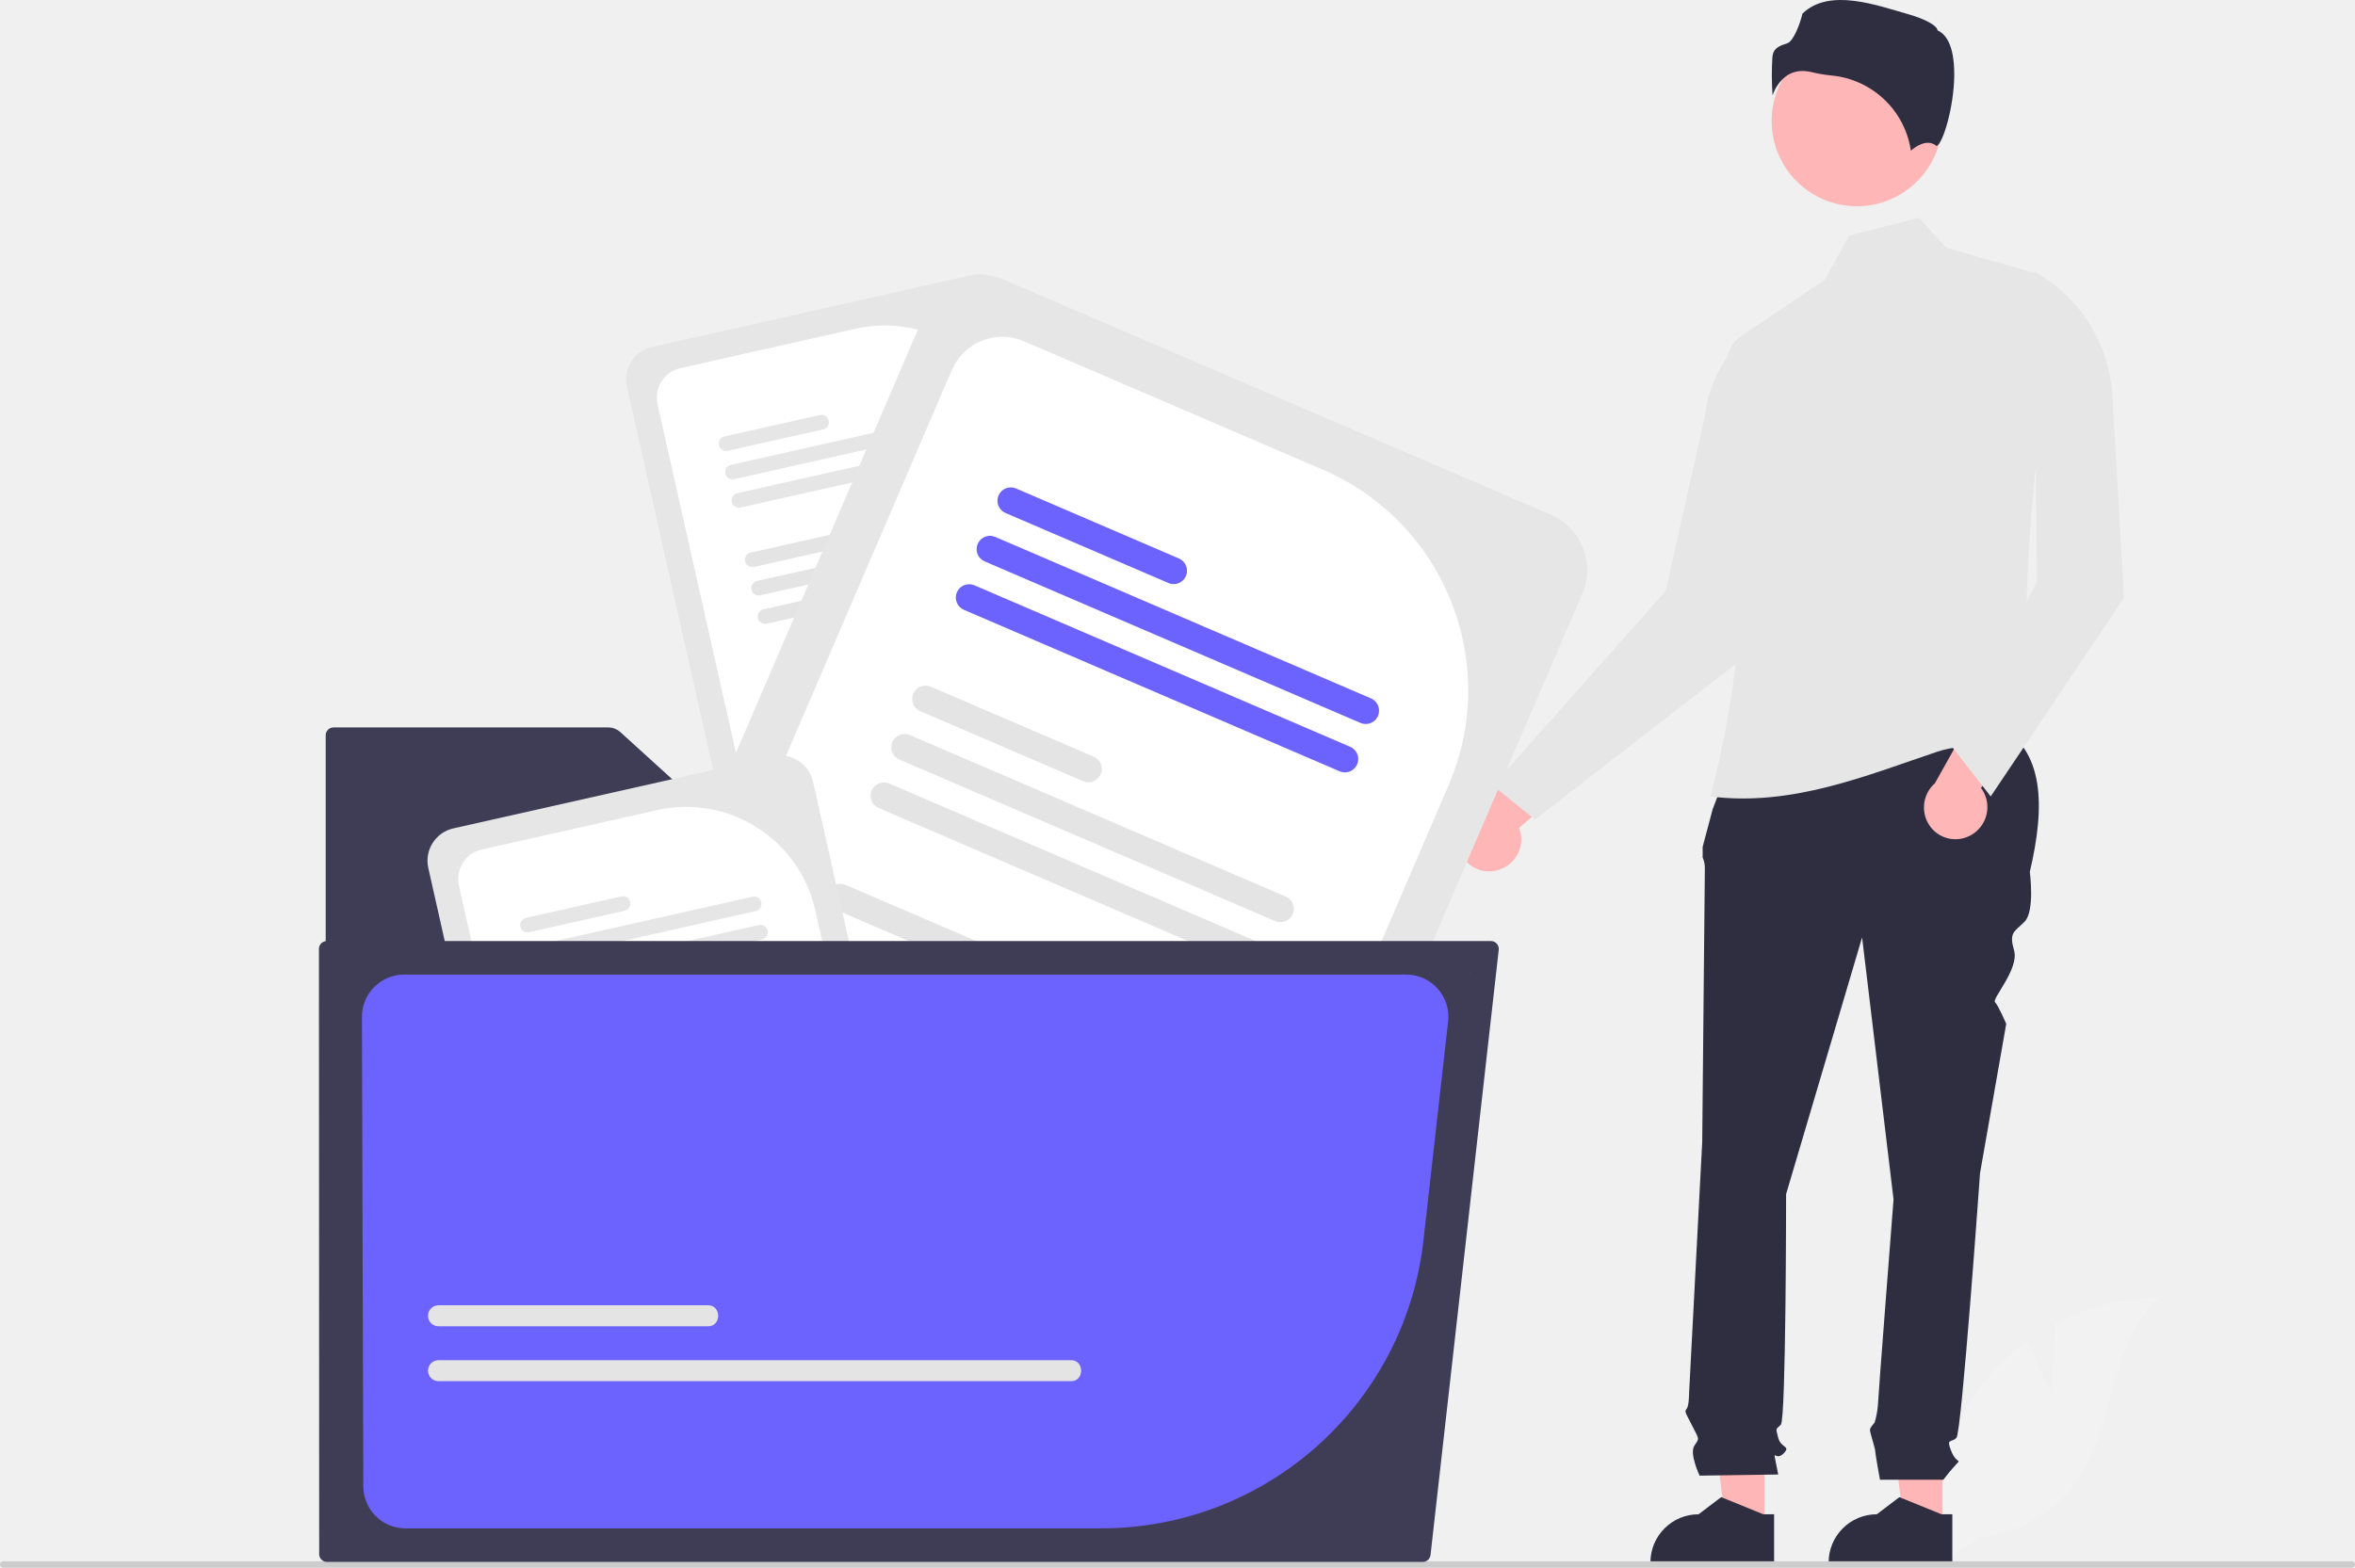
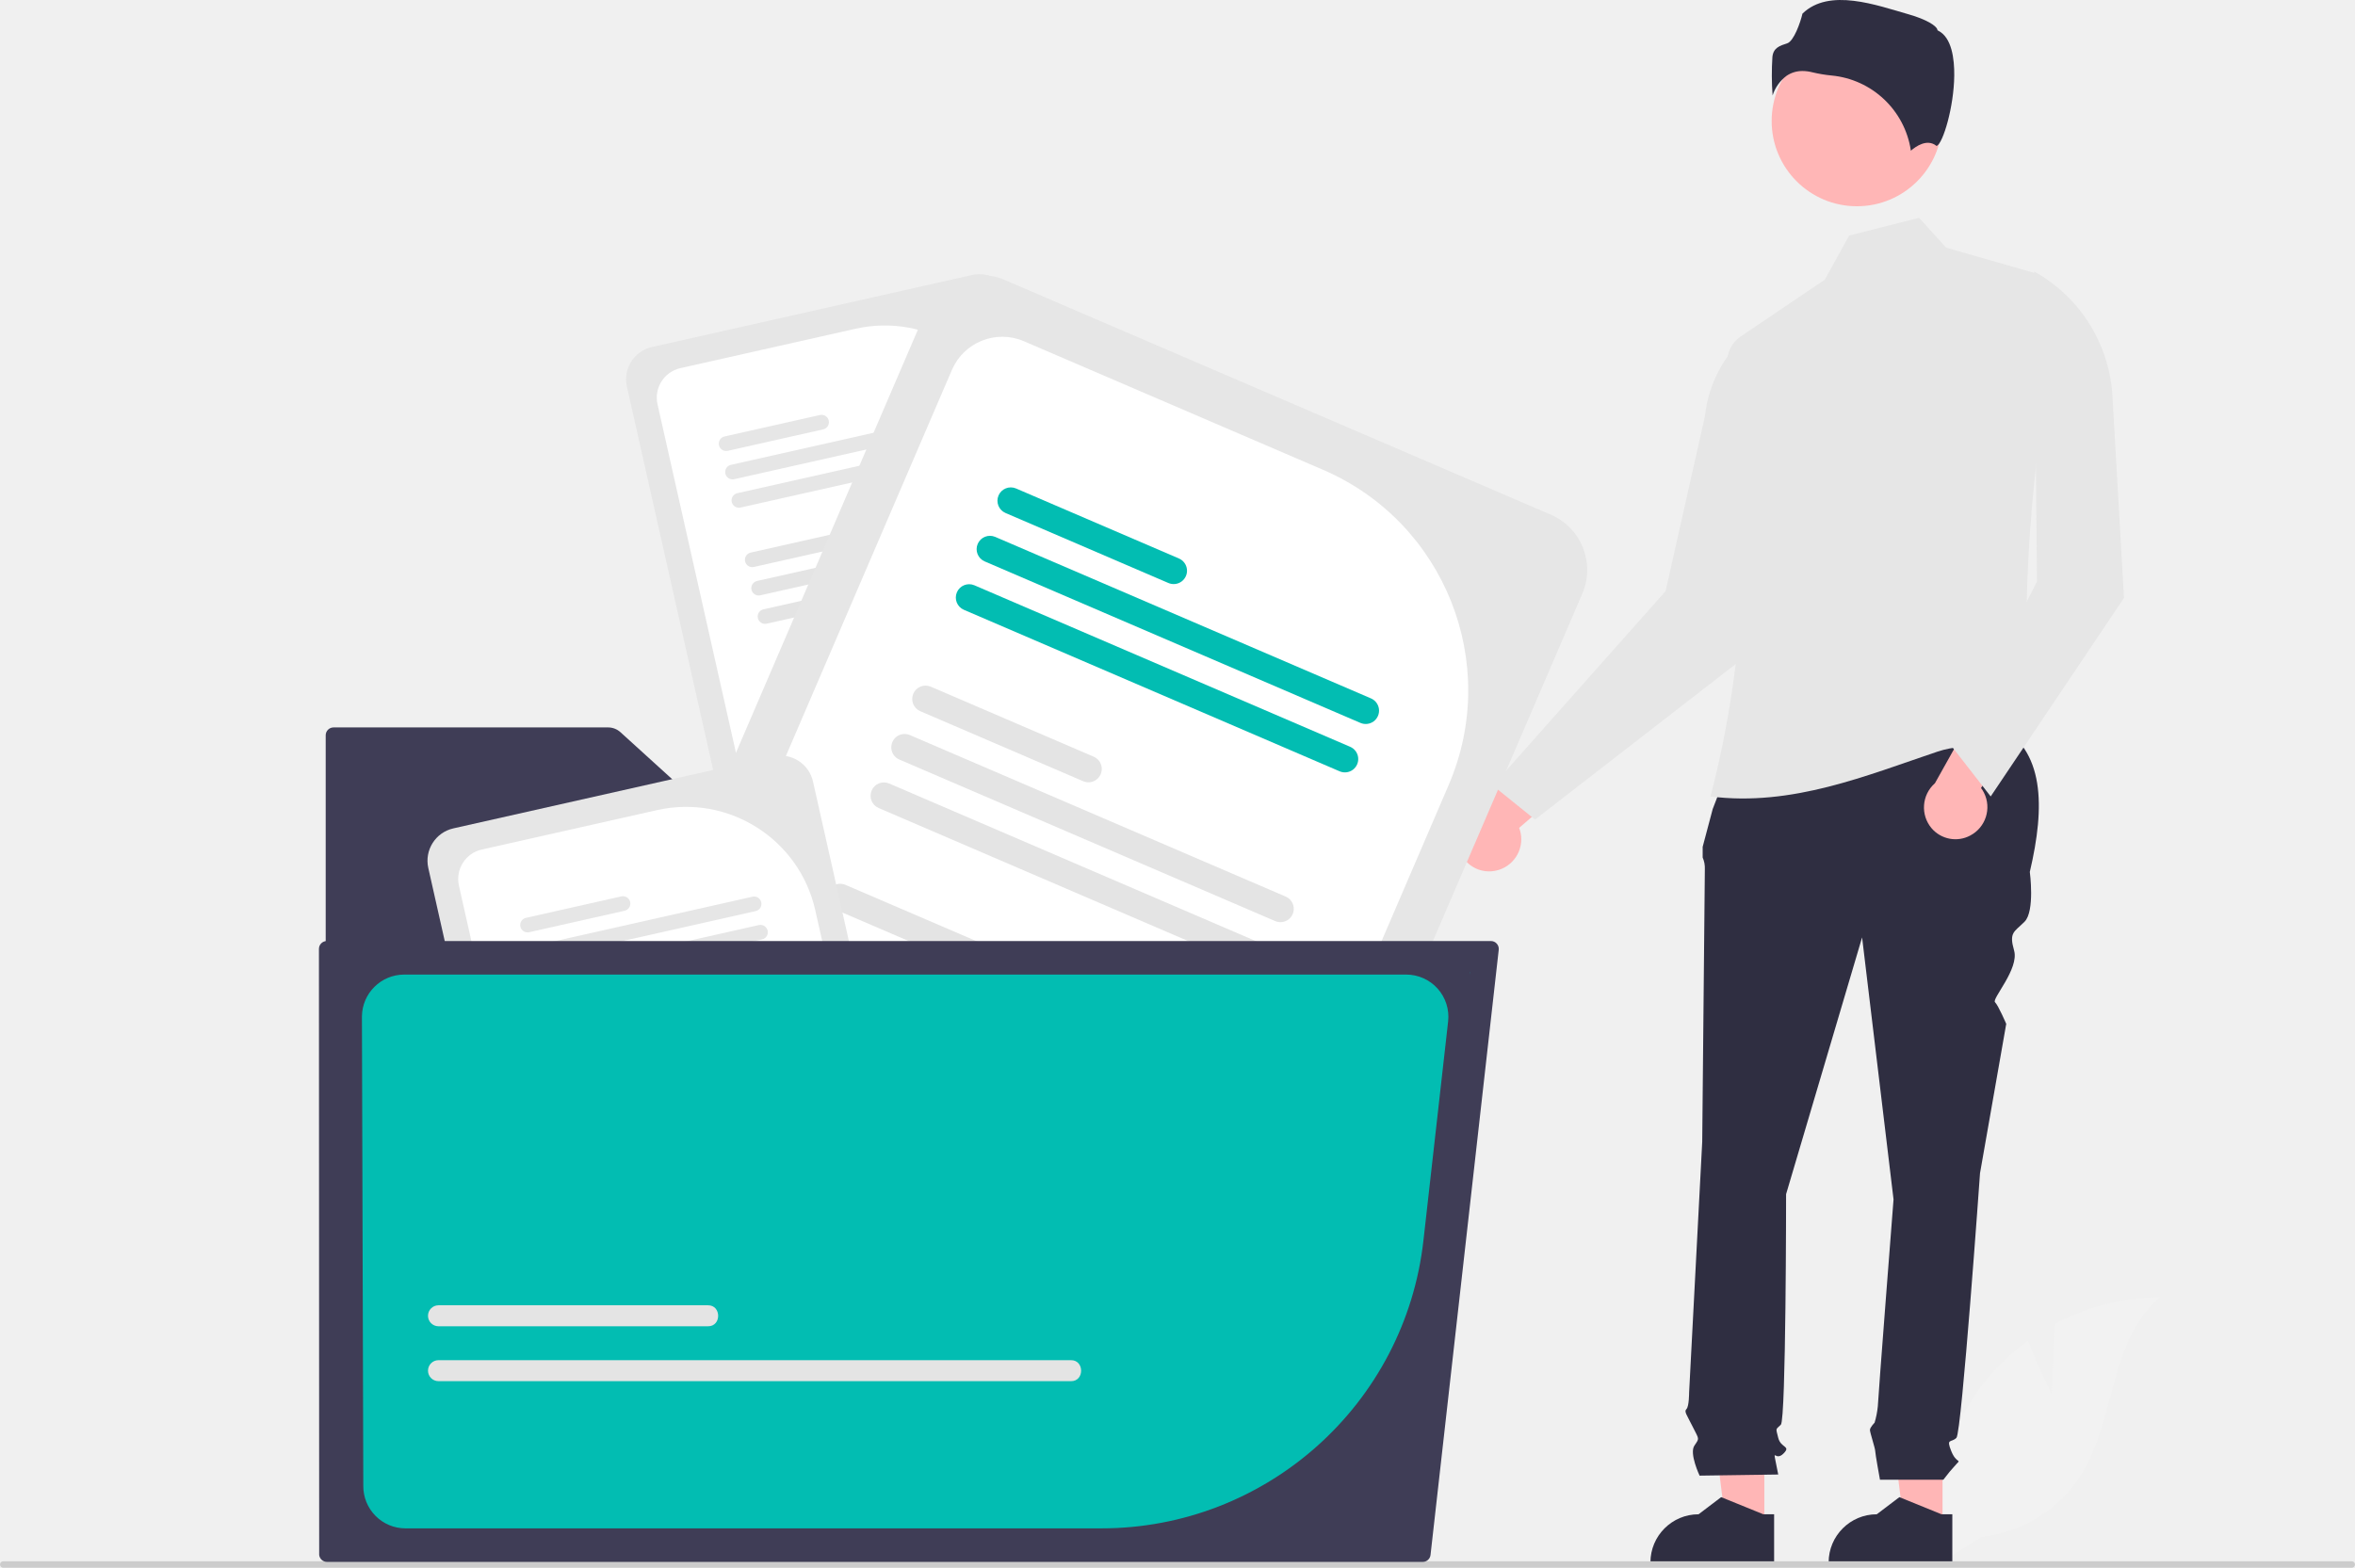
<svg xmlns="http://www.w3.org/2000/svg" data-name="Layer 1" width="865.67" height="576.443" viewBox="0 0 865.67 576.443">
  <path d="M716.982,481.915a11.798,11.798,0,0,0,9.173-13.773,11.592,11.592,0,0,0-.567-1.968l31.471-27.129-20.575-5.821-26.731,26.655a11.841,11.841,0,0,0-5.662,15.631,11.529,11.529,0,0,0,12.891,6.405Z" transform="translate(-167.165 -161.7783)" fill="#ffb6b6" />
  <path d="M921.345,674.306l1.144-25.719a83.066,83.066,0,0,1,38.745-9.808c-18.608,15.214-16.283,44.541-28.899,65a49.964,49.964,0,0,1-36.639,23.089L880.123,736.402a83.724,83.724,0,0,1,17.647-67.845A80.873,80.873,0,0,1,912.633,654.747C916.363,664.581,921.345,674.306,921.345,674.306Z" transform="translate(-167.165 -161.7783)" fill="#f2f2f2" />
  <polygon points="714.057 561.388 699.956 561.387 693.248 507 714.059 507.001 714.057 561.388" fill="#ffb6b6" />
  <path d="M884.817,736.834l-45.466-.002v-.575a17.697,17.697,0,0,1,17.697-17.696h.001l8.305-6.301,15.495,6.301,3.969 0Z" transform="translate(-167.165 -161.7783)" fill="#2f2e41" />
  <polygon points="648.548 561.388 634.448 561.387 627.74 507 648.551 507.001 648.548 561.388" fill="#ffb6b6" />
  <path d="M819.309,736.834l-45.466-.002v-.575a17.697,17.697,0,0,1,17.697-17.696h.001l8.305-6.301,15.495,6.301,3.969 0Z" transform="translate(-167.165 -161.7783)" fill="#2f2e41" />
  <path d="M809.61,425.826l91.715,2.293c17.419,9.461,17.683,29.938,11.976,54.25,0,0,1.927,14.45-1.927,18.304s-5.78,3.853-3.853,10.597-8.253,17.758-7.017,18.994,4.126,7.98,4.126,7.98l-9.634,54.911s-6.743,95.372-8.67,97.299-3.853,0-1.927,4.817,3.853,2.89,1.927,4.817a70.949,70.949,0,0,0-4.817,5.78H858.22s-1.756-9.634-1.756-10.597-1.927-6.743-1.927-7.707,1.703-2.666,1.703-2.666a31.694,31.694,0,0,0,1.187-6.004c0-1.927,5.78-76.105,5.78-76.105l-11.56-96.335L823.71,600.861s0,82.848-1.927,84.775-1.927.963-.963,4.817,4.817,2.89,1.927,5.78-3.853-1.927-2.89,2.89l.963,4.817-28.901.413s-3.853-8.12-1.927-11.01,1.811-2.101-.539-6.831-3.314-5.693-2.351-6.656.963-6.087.963-6.087l4.817-92.175s.963-97.299.963-100.189a9.609,9.609,0,0,0-.8-4.334v-3.923l3.69-13.9Z" transform="translate(-167.165 -161.7783)" fill="#2f2e41" />
  <path d="M715.921,450.623l15.5,12.5,84.5-65.5-5-114h0a46.039,46.039,0,0,0-17.023,31.103l-14.477,64.397Z" transform="translate(-167.165 -161.7783)" fill="#e6e6e6" />
  <path d="M795.921,454.623c29.911,3.823,57.469-7.759,83.5-16.5,11.752-3.946,23.59.173,34.5-6.5-4.718-46.467-.137-98.808,9.884-154.586a13.217,13.217,0,0,0-8.986-14.946l-32.291-9.264-9.942-10.968L846.909,248.377l-8.988,16.246-30.888,20.87a11.292,11.292,0,0,0-4.808,11.28A370.22,370.22,0,0,1,795.921,454.623Z" transform="translate(-167.165 -161.7783)" fill="#e6e6e6" />
  <path d="M891.382,469.005a11.798,11.798,0,0,0,5.067-15.753,11.592,11.592,0,0,0-1.083-1.739l22.874-34.687-21.383.014-18.444,32.937a11.841,11.841,0,0,0-1.182,16.583,11.529,11.529,0,0,0,14.15,2.645Z" transform="translate(-167.165 -161.7783)" fill="#ffb6b6" />
  <path d="M884.921,436.623l14,18,49-73-4.238-74.163a56.096,56.096,0,0,0-28.762-45.837h0l1,114Z" transform="translate(-167.165 -161.7783)" fill="#e6e6e6" />
  <circle cx="682.576" cy="44.502" r="31.335" fill="#ffb6b6" />
  <path d="M829.775,187.89a14.807,14.807,0,0,1,3.593.472,51.139,51.139,0,0,0,7.033,1.179,32.59,32.59,0,0,1,29.182,27.643c1.821-1.588,5.964-4.508,9.36-1.794h0c.052.043.082.065.201.009,2.255-1.07,6.259-14.239,6.38-25.834.064-6.154-.905-14.013-5.882-16.502l-.262-.131-.069-.285c-.332-1.384-4.048-3.748-10.505-5.587-11.735-3.342-29.227-9.854-39.077-.271-.745,3.23-3.171,10.144-5.621,10.927-2.713.867-5.056,1.616-5.425,4.944a101.999,101.999,0,0,0,.067,14.219,14.522,14.522,0,0,1,5.159-7.247A10.225,10.225,0,0,1,829.775,187.89Z" transform="translate(-167.165 -161.7783)" fill="#2f2e41" />
  <path d="M1032.835,737.032a1.186,1.186,0,0,1-1.19,1.19H168.355a1.19,1.19,0,0,1,0-2.38h863.29A1.187,1.187,0,0,1,1032.835,737.032Z" transform="translate(-167.165 -161.7783)" fill="#ccc" />
  <path d="M524.442,262.901,406.817,289.364a12.201,12.201,0,0,0-9.215,14.565l32.254,143.365,138.203-31.093a6.056,6.056,0,0,0,2.993-1.652L539.007,272.116A12.201,12.201,0,0,0,524.442,262.901Z" transform="translate(-167.165 -161.7783)" fill="#e6e6e6" />
  <path d="M481.715,282.642l-64.462,14.503a11.111,11.111,0,0,0-8.394,13.261l30.325,134.79,122.744-27.615-22.084-98.162A48.695,48.695,0,0,0,481.715,282.642Z" transform="translate(-167.165 -161.7783)" fill="#fff" />
  <path d="M538.323,410.314l-80.921,18.206a2.703,2.703,0,1,0,1.187,5.275l80.921-18.206a2.703,2.703,0,1,0-1.187-5.275Z" transform="translate(-167.165 -161.7783)" fill="#e4e4e4" />
  <path d="M535.976,399.883,455.055,418.088a2.706,2.706,0,0,0,1.188,5.28l80.921-18.206a2.706,2.706,0,1,0-1.188-5.28Z" transform="translate(-167.165 -161.7783)" fill="#e4e4e4" />
  <path d="M487.788,399.77l-35.078,7.892a2.703,2.703,0,1,0,1.187,5.275l35.078-7.892a2.703,2.703,0,1,0-1.187-5.275Z" transform="translate(-167.165 -161.7783)" fill="#e4e4e4" />
  <path d="M528.717,367.614l-80.921,18.206a2.706,2.706,0,0,0,1.188,5.28l80.921-18.206a2.706,2.706,0,1,0-1.188-5.28Z" transform="translate(-167.165 -161.7783)" fill="#e4e4e4" />
  <path d="M526.371,357.188l-80.921,18.206a2.703,2.703,0,1,0,1.187,5.275l80.921-18.206a2.703,2.703,0,1,0-1.187-5.275Z" transform="translate(-167.165 -161.7783)" fill="#e4e4e4" />
  <path d="M478.181,357.07l-35.078,7.892a2.706,2.706,0,0,0,1.188,5.28l35.078-7.892a2.706,2.706,0,1,0-1.188-5.28Z" transform="translate(-167.165 -161.7783)" fill="#e4e4e4" />
  <path d="M519.11,324.914l-80.921,18.206a2.706,2.706,0,0,0,1.188,5.28l80.921-18.206a2.706,2.706,0,1,0-1.188-5.28Z" transform="translate(-167.165 -161.7783)" fill="#e6e6e6" />
  <path d="M516.765,314.488l-80.921,18.206a2.706,2.706,0,0,0,1.188,5.28l80.921-18.206a2.706,2.706,0,1,0-1.188-5.28Z" transform="translate(-167.165 -161.7783)" fill="#e6e6e6" />
  <path d="M468.574,314.371,433.496,322.262a2.706,2.706,0,0,0,1.188,5.28l35.078-7.892a2.706,2.706,0,1,0-1.188-5.28Z" transform="translate(-167.165 -161.7783)" fill="#e6e6e6" />
  <path d="M289.779,429.241a2.895,2.895,0,0,0-2.892,2.892V731.181a2.896,2.896,0,0,0,2.892,2.893h374.946a2.895,2.895,0,0,0,2.892-2.893V480.137a2.895,2.895,0,0,0-2.892-2.893H449.53a8.765,8.765,0,0,1-5.907-2.282l-48.379-43.958a6.77,6.77,0,0,0-4.562-1.763Z" transform="translate(-167.165 -161.7783)" fill="#3f3d56" />
  <path d="M737.242,351.025,536.479,264.713a22.116,22.116,0,0,0-29.019,11.569l-105.198,244.695,235.885,101.411a10.977,10.977,0,0,0,6.15.761l104.515-243.106A22.116,22.116,0,0,0,737.242,351.025Z" transform="translate(-167.165 -161.7783)" fill="#e6e6e6" />
  <path d="M653.54,334.535,543.517,287.234a20.14,20.14,0,0,0-26.427,10.528L418.183,527.822l209.5,90.067L699.712,450.347A88.262,88.262,0,0,0,653.54,334.535Z" transform="translate(-167.165 -161.7783)" fill="#fff" />
  <path d="M600.776,582.114l-138.117-59.379a4.9,4.9,0,1,0-3.871,9.003l138.117,59.379a4.9,4.9,0,1,0,3.871-9.003Z" transform="translate(-167.165 -161.7783)" fill="#e4e4e4" />
  <path d="M608.43,564.309l-138.117-59.379a4.905,4.905,0,0,0-3.875,9.012l138.117,59.379a4.905,4.905,0,1,0,3.875-9.012Z" transform="translate(-167.165 -161.7783)" fill="#e4e4e4" />
  <path d="M537.835,512.875,477.964,487.135a4.9,4.9,0,1,0-3.871,9.003l59.871,25.74a4.9,4.9,0,1,0,3.871-9.003Z" transform="translate(-167.165 -161.7783)" fill="#e4e4e4" />
  <path d="M632.108,509.233l-138.117-59.379a4.905,4.905,0,0,0-3.875,9.012l138.117,59.379a4.905,4.905,0,1,0,3.875-9.012Z" transform="translate(-167.165 -161.7783)" fill="#e4e4e4" />
  <path d="M639.759,491.438l-138.117-59.379a4.9,4.9,0,1,0-3.871,9.003l138.117,59.379a4.9,4.9,0,1,0,3.871-9.003Z" transform="translate(-167.165 -161.7783)" fill="#e4e4e4" />
  <path d="M569.167,439.995,509.296,414.255a4.905,4.905,0,0,0-3.875,9.012l59.871,25.74a4.905,4.905,0,1,0,3.875-9.012Z" transform="translate(-167.165 -161.7783)" fill="#e4e4e4" />
-   <path d="M663.441,436.353l-138.117-59.379a4.905,4.905,0,0,0-3.875,9.012l138.117,59.379a4.905,4.905,0,1,0,3.875-9.012Z" transform="translate(-167.165 -161.7783)" fill="#6c63ff" />
-   <path d="M671.091,418.558,532.974,359.179a4.905,4.905,0,0,0-3.875,9.012l138.117,59.379A4.905,4.905,0,1,0,671.091,418.558Z" transform="translate(-167.165 -161.7783)" fill="#6c63ff" />
-   <path d="M600.5,367.115,540.628,341.375a4.905,4.905,0,0,0-3.875,9.012L596.625,376.127a4.905,4.905,0,1,0,3.875-9.012Z" transform="translate(-167.165 -161.7783)" fill="#6c63ff" />
+   <path d="M663.441,436.353l-138.117-59.379a4.905,4.905,0,0,0-3.875,9.012l138.117,59.379a4.905,4.905,0,1,0,3.875-9.012Z" transform="translate(-167.165 -161.7783)" fill="#02bdb2" />
+   <path d="M671.091,418.558,532.974,359.179a4.905,4.905,0,0,0-3.875,9.012l138.117,59.379A4.905,4.905,0,1,0,671.091,418.558Z" transform="translate(-167.165 -161.7783)" fill="#02bdb2" />
+   <path d="M600.5,367.115,540.628,341.375a4.905,4.905,0,0,0-3.875,9.012L596.625,376.127a4.905,4.905,0,1,0,3.875-9.012Z" transform="translate(-167.165 -161.7783)" fill="#02bdb2" />
  <path d="M451.442,439.901,333.817,466.364a12.201,12.201,0,0,0-9.215,14.565l32.254,143.365,138.203-31.093a6.056,6.056,0,0,0,2.993-1.652L466.007,449.116A12.201,12.201,0,0,0,451.442,439.901Z" transform="translate(-167.165 -161.7783)" fill="#e6e6e6" />
  <path d="M408.715,459.642l-64.462,14.503a11.111,11.111,0,0,0-8.394,13.261l30.325,134.79,122.744-27.615-22.084-98.162A48.695,48.695,0,0,0,408.715,459.642Z" transform="translate(-167.165 -161.7783)" fill="#fff" />
  <path d="M465.323,587.314l-80.921,18.206a2.703,2.703,0,1,0,1.187,5.275l80.921-18.206a2.703,2.703,0,1,0-1.187-5.275Z" transform="translate(-167.165 -161.7783)" fill="#e4e4e4" />
  <path d="M462.976,576.883,382.055,595.088a2.706,2.706,0,0,0,1.188,5.28l80.921-18.206a2.706,2.706,0,1,0-1.188-5.28Z" transform="translate(-167.165 -161.7783)" fill="#e4e4e4" />
  <path d="M414.788,576.77l-35.078,7.892a2.703,2.703,0,1,0,1.187,5.275l35.078-7.892a2.703,2.703,0,1,0-1.187-5.275Z" transform="translate(-167.165 -161.7783)" fill="#e4e4e4" />
  <path d="M455.717,544.614l-80.921,18.206a2.706,2.706,0,0,0,1.188,5.28l80.921-18.206a2.706,2.706,0,1,0-1.188-5.28Z" transform="translate(-167.165 -161.7783)" fill="#e4e4e4" />
  <path d="M453.371,534.188l-80.921,18.206a2.703,2.703,0,1,0,1.187,5.275l80.921-18.206a2.703,2.703,0,1,0-1.187-5.275Z" transform="translate(-167.165 -161.7783)" fill="#e4e4e4" />
  <path d="M405.181,534.07l-35.078,7.892a2.706,2.706,0,0,0,1.188,5.28l35.078-7.892a2.706,2.706,0,1,0-1.188-5.28Z" transform="translate(-167.165 -161.7783)" fill="#e4e4e4" />
  <path d="M446.11,501.914l-80.921,18.206a2.706,2.706,0,0,0,1.188,5.28l80.921-18.206a2.706,2.706,0,1,0-1.188-5.28Z" transform="translate(-167.165 -161.7783)" fill="#e6e6e6" />
  <path d="M443.765,491.488l-80.921,18.206a2.706,2.706,0,0,0,1.188,5.28l80.921-18.206a2.706,2.706,0,1,0-1.188-5.28Z" transform="translate(-167.165 -161.7783)" fill="#e6e6e6" />
  <path d="M395.574,491.371,360.496,499.262a2.706,2.706,0,0,0,1.188,5.28l35.078-7.892a2.706,2.706,0,1,0-1.188-5.28Z" transform="translate(-167.165 -161.7783)" fill="#e6e6e6" />
  <path d="M287.294,507.787a2.892,2.892,0,0,0-2.892,2.891c0,.108.089,222.827.089,222.827a2.89,2.89,0,0,0,2.874,2.568H690.138a2.89,2.89,0,0,0,2.874-2.568L718.082,511.003a2.893,2.893,0,0,0-.717-2.251,2.859,2.859,0,0,0-2.156-.965Z" transform="translate(-167.165 -161.7783)" fill="#3f3d56" />
-   <path d="M315.717,520.117a15.555,15.555,0,0,0-15.509,15.374l.503,172.607A15.509,15.509,0,0,0,316.22,723.743H571.897A119.174,119.174,0,0,0,690.41,617.833l9.067-80.47a15.508,15.508,0,0,0-15.412-17.246Zm391.811,0-.046-1h.046Z" transform="translate(-167.165 -161.7783)" fill="#6c63ff" />
+   <path d="M315.717,520.117a15.555,15.555,0,0,0-15.509,15.374l.503,172.607A15.509,15.509,0,0,0,316.22,723.743H571.897A119.174,119.174,0,0,0,690.41,617.833l9.067-80.47a15.508,15.508,0,0,0-15.412-17.246Zm391.811,0-.046-1h.046Z" transform="translate(-167.165 -161.7783)" fill="#02bdb2" />
  <path d="M427.4,649.434H328.353a3.859,3.859,0,1,1,0-7.718h99.046C432.376,641.647,432.426,649.504,427.4,649.434Z" transform="translate(-167.165 -161.7783)" fill="#e4e4e4" />
  <path d="M560.826,669.62H328.353a3.859,3.859,0,1,1,0-7.718H560.826C565.802,661.833,565.852,669.691,560.826,669.62Z" transform="translate(-167.165 -161.7783)" fill="#e4e4e4" />
</svg>
